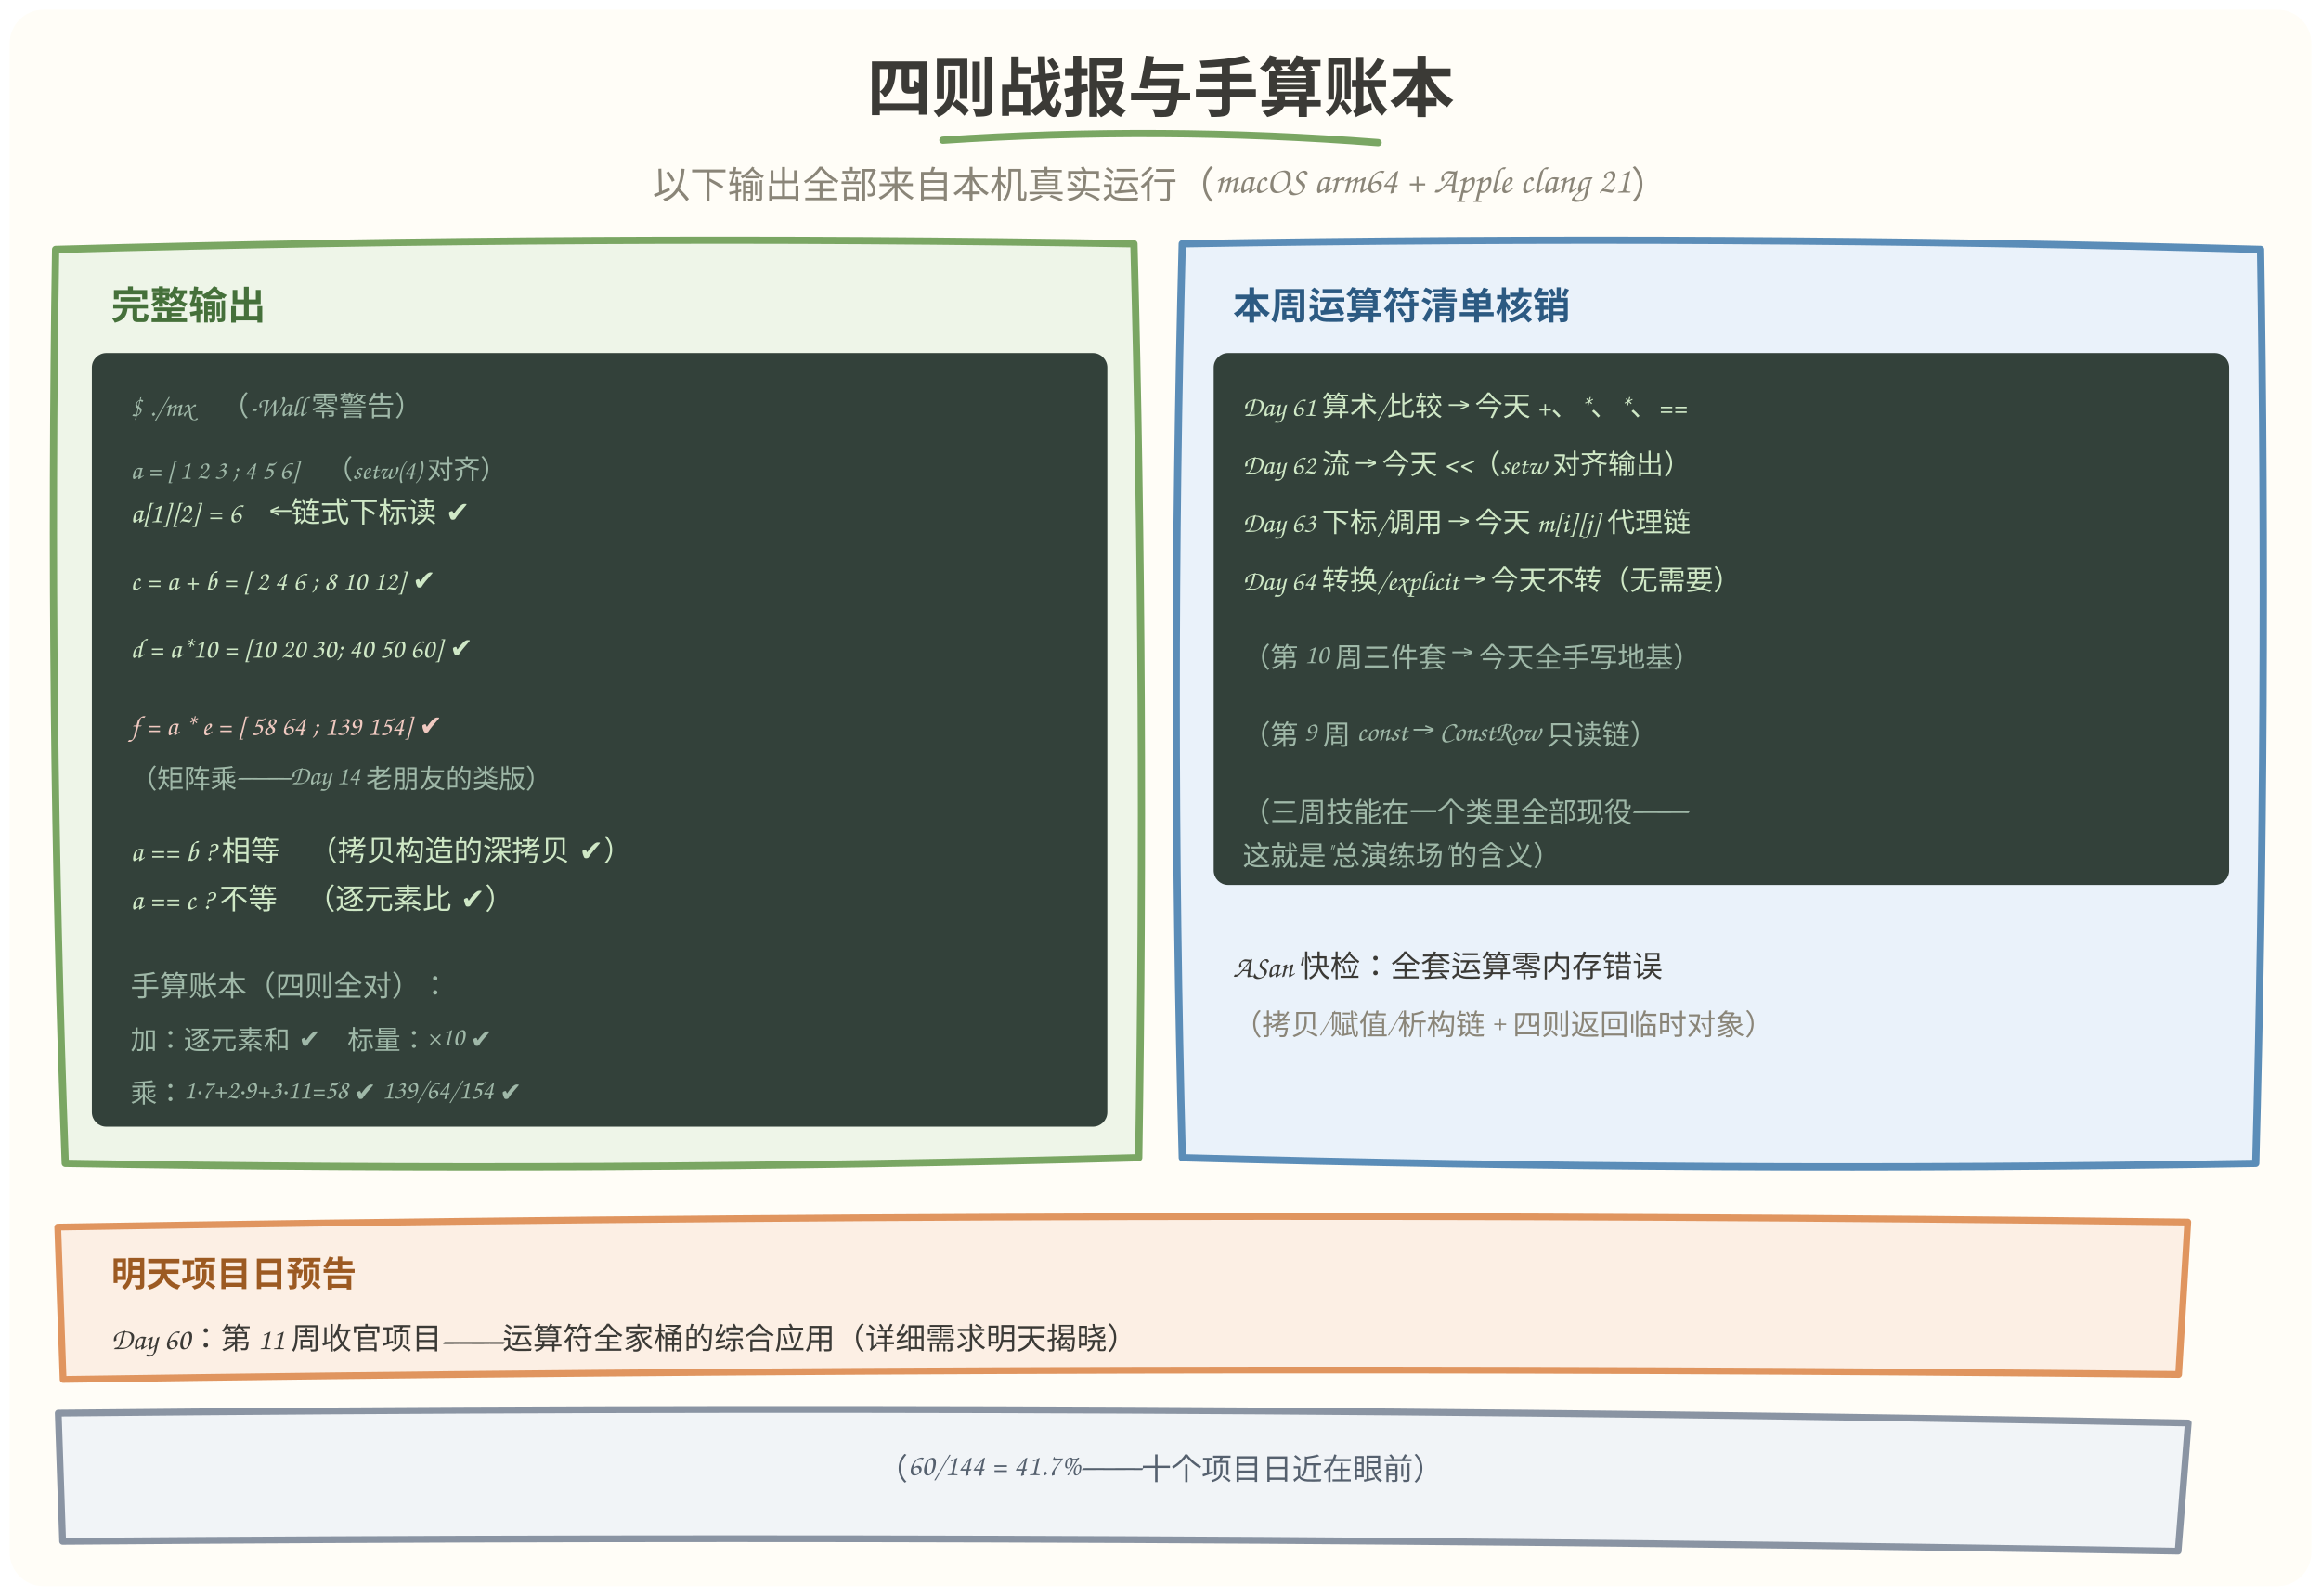
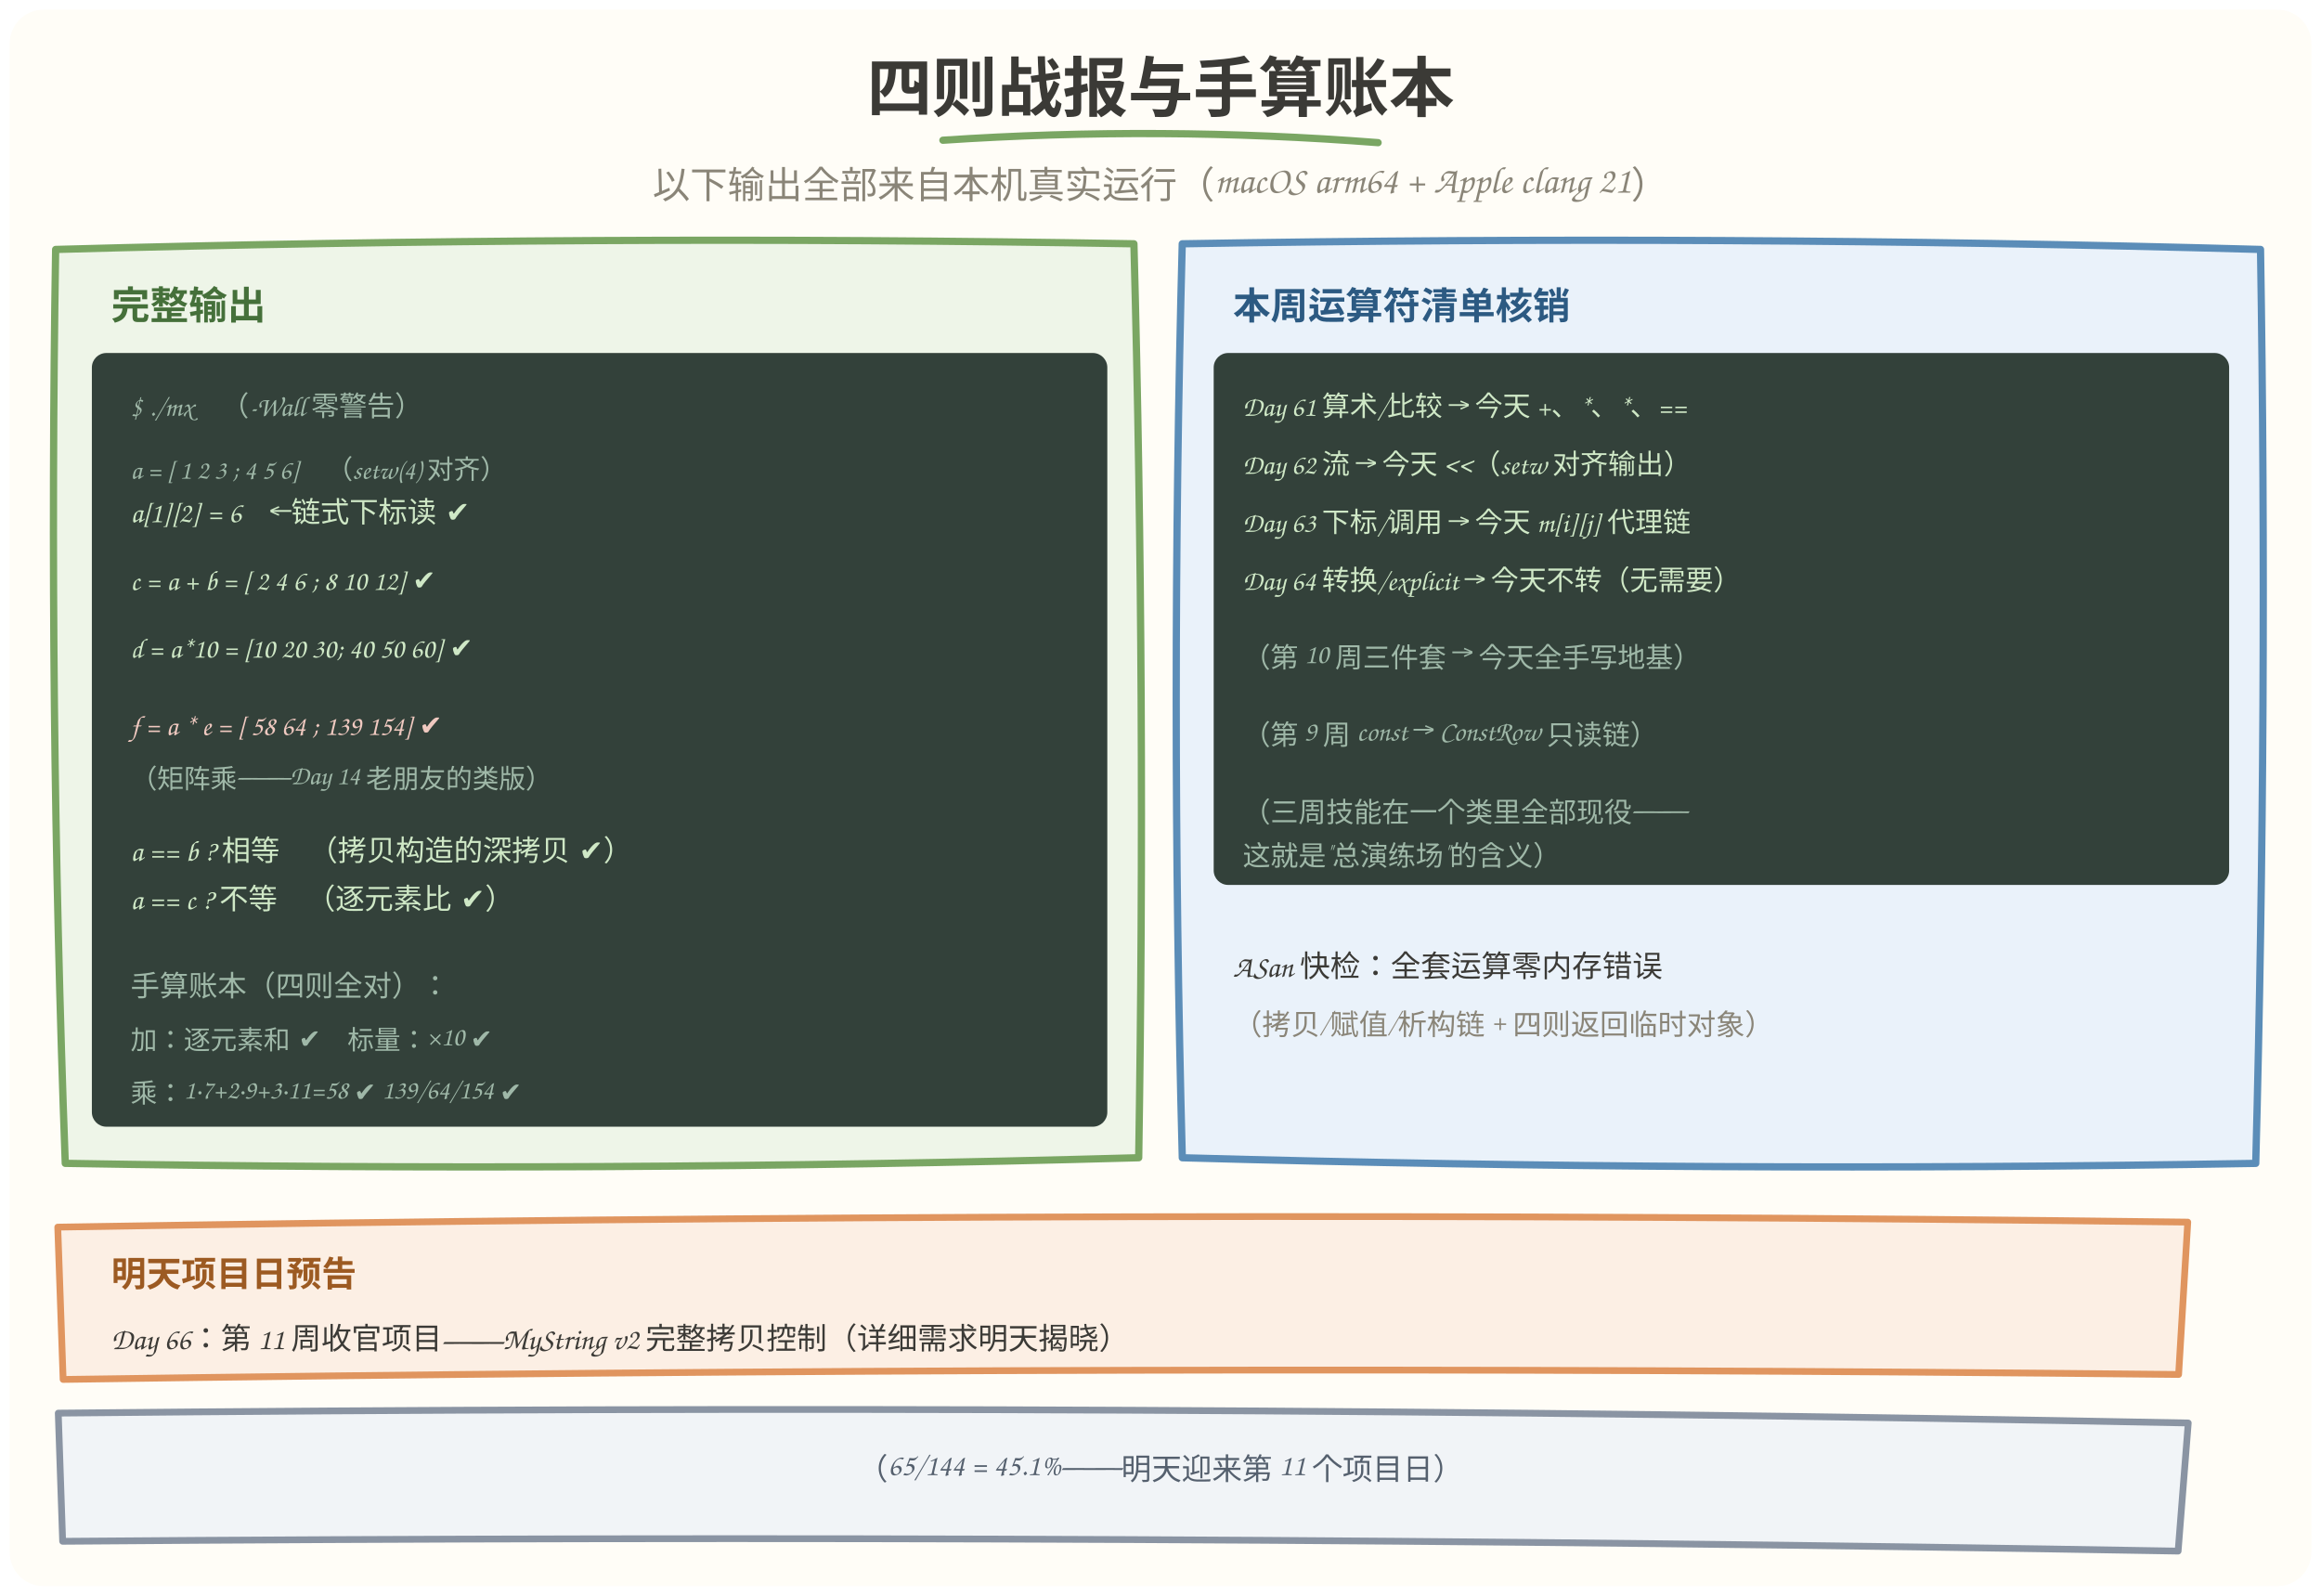
<svg xmlns="http://www.w3.org/2000/svg" viewBox="0 0 960 660" font-family="'Kaiti SC','KaiTi','Comic Sans MS',cursive">
  <rect x="4" y="4" width="952" height="652" rx="14" fill="#fffdf7" />
  <g stroke-linecap="round" stroke-linejoin="round">
    <text x="480" y="46" text-anchor="middle" font-size="27" font-weight="bold" fill="#3b3a36">四则战报与手算账本</text>
    <path d="M 390,58 Q 480,52 570,59" fill="none" stroke="#7aa663" stroke-width="3" />
    <text x="480" y="82" text-anchor="middle" font-size="15.5" fill="#8a8578">以下输出全部来自本机真实运行（macOS arm64 + Apple clang 21）</text>
    <path d="M 24,102 Q 248,97 470,102 Q 474,290 470,480 Q 248,485 26,480 Q 20,290 24,102 Z" fill="#eef5e8" stroke="#7aa663" stroke-width="3" transform="rotate(-0.3 247 291)" />
    <text x="46" y="132" font-size="16" font-weight="bold" fill="#45703a">完整输出</text>
    <rect x="38" y="146" width="420" height="320" rx="6" fill="#33413a" />
    <text x="54" y="172" font-size="11.5" fill="#9fb8a8">$ ./mx　（-Wall 零警告）</text>
    <text x="54" y="198" font-size="11" fill="#9fb8a8">a = [ 1 2 3 ; 4 5 6]　（setw(4) 对齐）</text>
    <text x="54" y="216" font-size="12" fill="#cfe8c6">a[1][2] = 6　←链式下标读 ✔</text>
    <text x="54" y="244" font-size="11.5" fill="#cfe8c6">c = a + b = [ 2 4 6 ; 8 10 12] ✔</text>
    <text x="54" y="272" font-size="11.5" fill="#cfe8c6">d = a*10 = [10 20 30; 40 50 60] ✔</text>
    <text x="54" y="304" font-size="11.5" fill="#f0c9c0">f = a * e = [ 58 64 ; 139 154] ✔</text>
    <text x="54" y="326" font-size="11" fill="#9fb8a8">（矩阵乘——Day 14 老朋友的类版）</text>
    <text x="54" y="356" font-size="12" fill="#cfe8c6">a == b ? 相等　（拷贝构造的深拷贝 ✔）</text>
    <text x="54" y="376" font-size="12" fill="#cfe8c6">a == c ? 不等　（逐元素比 ✔）</text>
    <text x="54" y="412" font-size="12" fill="#9fb8a8">手算账本（四则全对）：</text>
    <text x="54" y="434" font-size="11" fill="#9fb8a8">　加：逐元素和 ✔　标量：×10 ✔</text>
    <text x="54" y="456" font-size="11" fill="#9fb8a8">　乘：1·7+2·9+3·11=58 ✔ 139/64/154 ✔</text>
    <path d="M 488,102 Q 712,97 934,102 Q 938,290 934,480 Q 712,485 490,480 Q 484,290 488,102 Z" fill="#eaf2fa" stroke="#5b8db8" stroke-width="3" transform="rotate(0.3 711 291)" />
    <text x="510" y="132" font-size="15.5" font-weight="bold" fill="#2c5a82">本周运算符清单核销</text>
    <rect x="502" y="146" width="420" height="220" rx="6" fill="#33413a" />
    <text x="514" y="172" font-size="11.5" fill="#cfe8c6">Day 61 算术/比较 → 今天 +、*、*、==</text>
    <text x="514" y="196" font-size="11.5" fill="#cfe8c6">Day 62 流 → 今天 &lt;&lt;（setw 对齐输出）</text>
    <text x="514" y="220" font-size="11.5" fill="#cfe8c6">Day 63 下标/调用 → 今天 m[i][j] 代理链</text>
    <text x="514" y="244" font-size="11.5" fill="#cfe8c6">Day 64 转换/explicit → 今天不转（无需要）</text>
    <text x="514" y="276" font-size="11.5" fill="#9fb8a8">（第 10 周三件套 → 今天全手写地基）</text>
    <text x="514" y="308" font-size="11.5" fill="#9fb8a8">（第 9 周 const → ConstRow 只读链）</text>
    <text x="514" y="340" font-size="11.5" fill="#9fb8a8">（三周技能在一个类里全部现役——</text>
    <text x="514" y="358" font-size="11.5" fill="#9fb8a8">　这就是"总演练场"的含义）</text>
    <text x="510" y="404" font-size="12.5" fill="#3b3a36">ASan 快检：全套运算零内存错误</text>
    <text x="510" y="428" font-size="12" fill="#8a8578">（拷贝/赋值/析构链 + 四则返回临时对象）</text>
    <path d="M 24,506 Q 470,500 905,507 L 901,570 Q 470,564 26,569 Z" fill="#fcefe4" stroke="#e0955f" stroke-width="2.8" transform="rotate(-0.2 464 538)" />
    <text x="46" y="532" font-size="14.5" font-weight="bold" fill="#9c5a22">明天项目日预告</text>
-     <text x="46" y="558" font-size="12.5" fill="#3b3a36">Day 60：第 11 周收官项目——运算符全家桶的综合应用（详细需求明天揭晓）</text>
+     <text x="46" y="558" font-size="12.5" fill="#3b3a36">Day 66：第 11 周收官项目——MyString v2 完整拷贝控制（详细需求明天揭晓）</text>
    <path d="M 24,586 Q 470,580 905,587 L 901,640 Q 470,634 26,639 Z" fill="#f1f4f7" stroke="#8a94a3" stroke-width="2.8" transform="rotate(0.2 464 613)" />
-     <text x="480" y="612" text-anchor="middle" font-size="12.5" fill="#55606e">（60/144 = 41.7%——十个项目日近在眼前）</text>
+     <text x="480" y="612" text-anchor="middle" font-size="12.5" fill="#55606e">（65/144 = 45.1%——明天迎来第 11 个项目日）</text>
  </g>
</svg>
